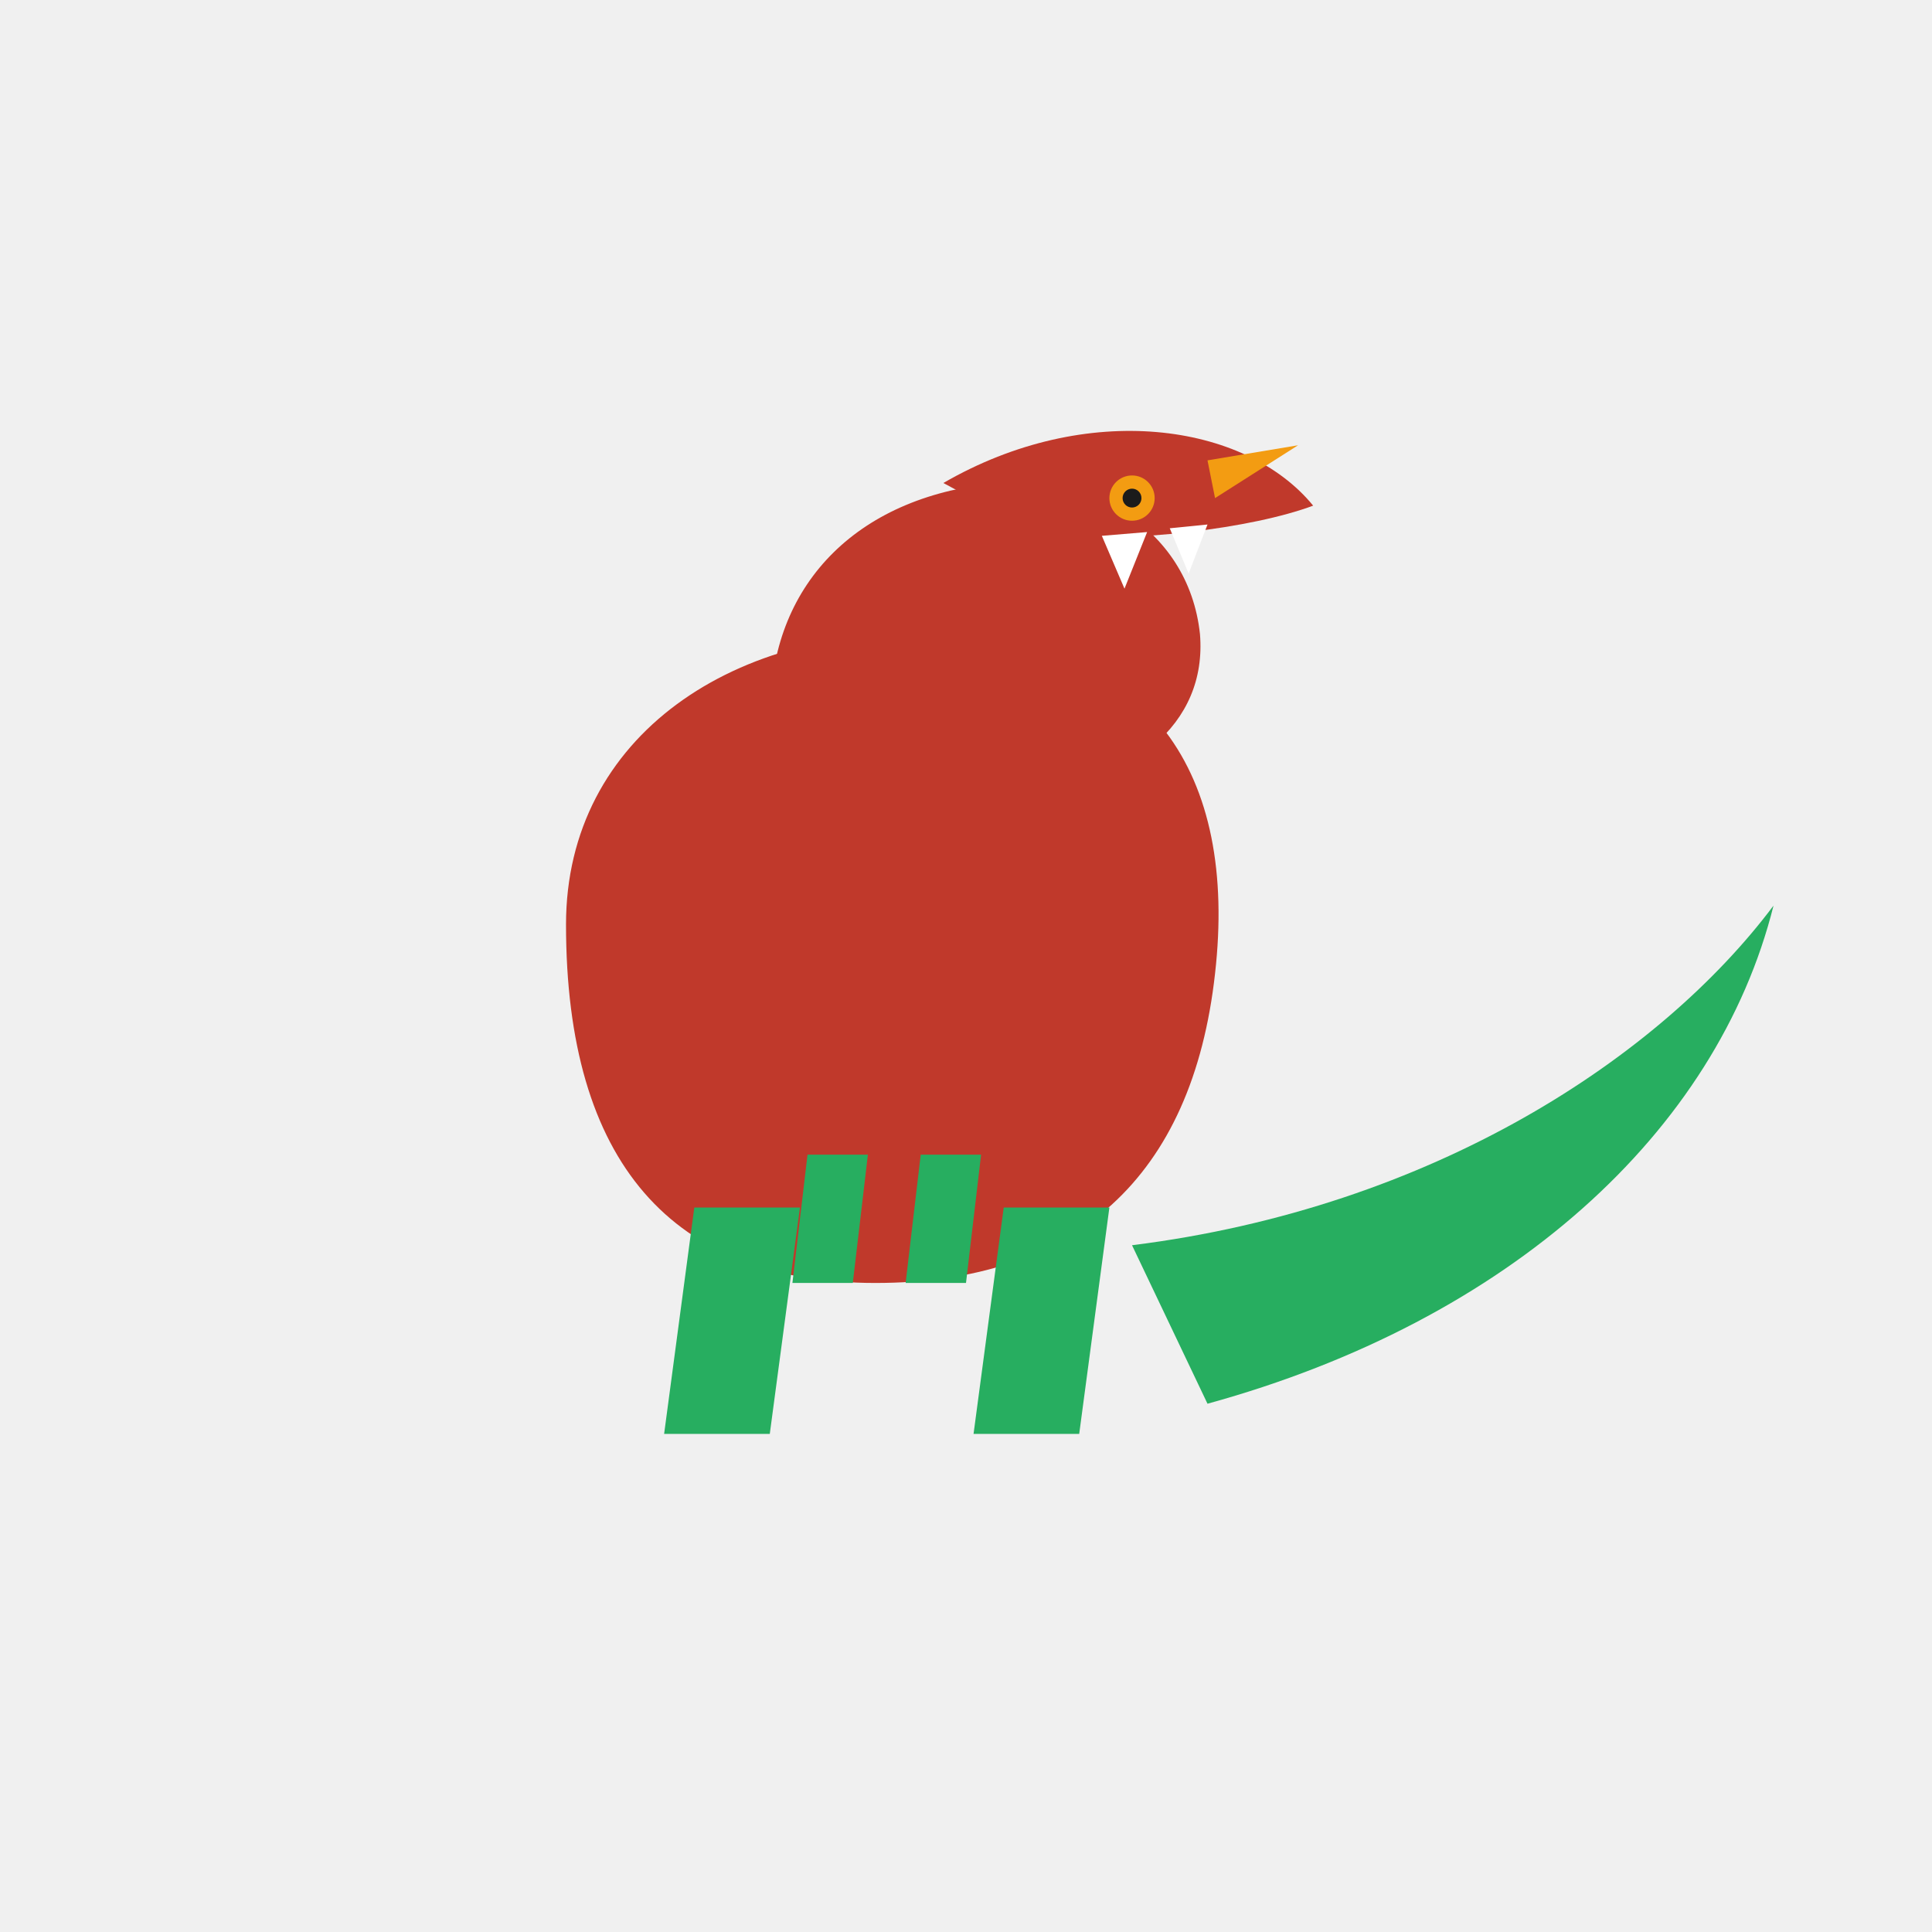
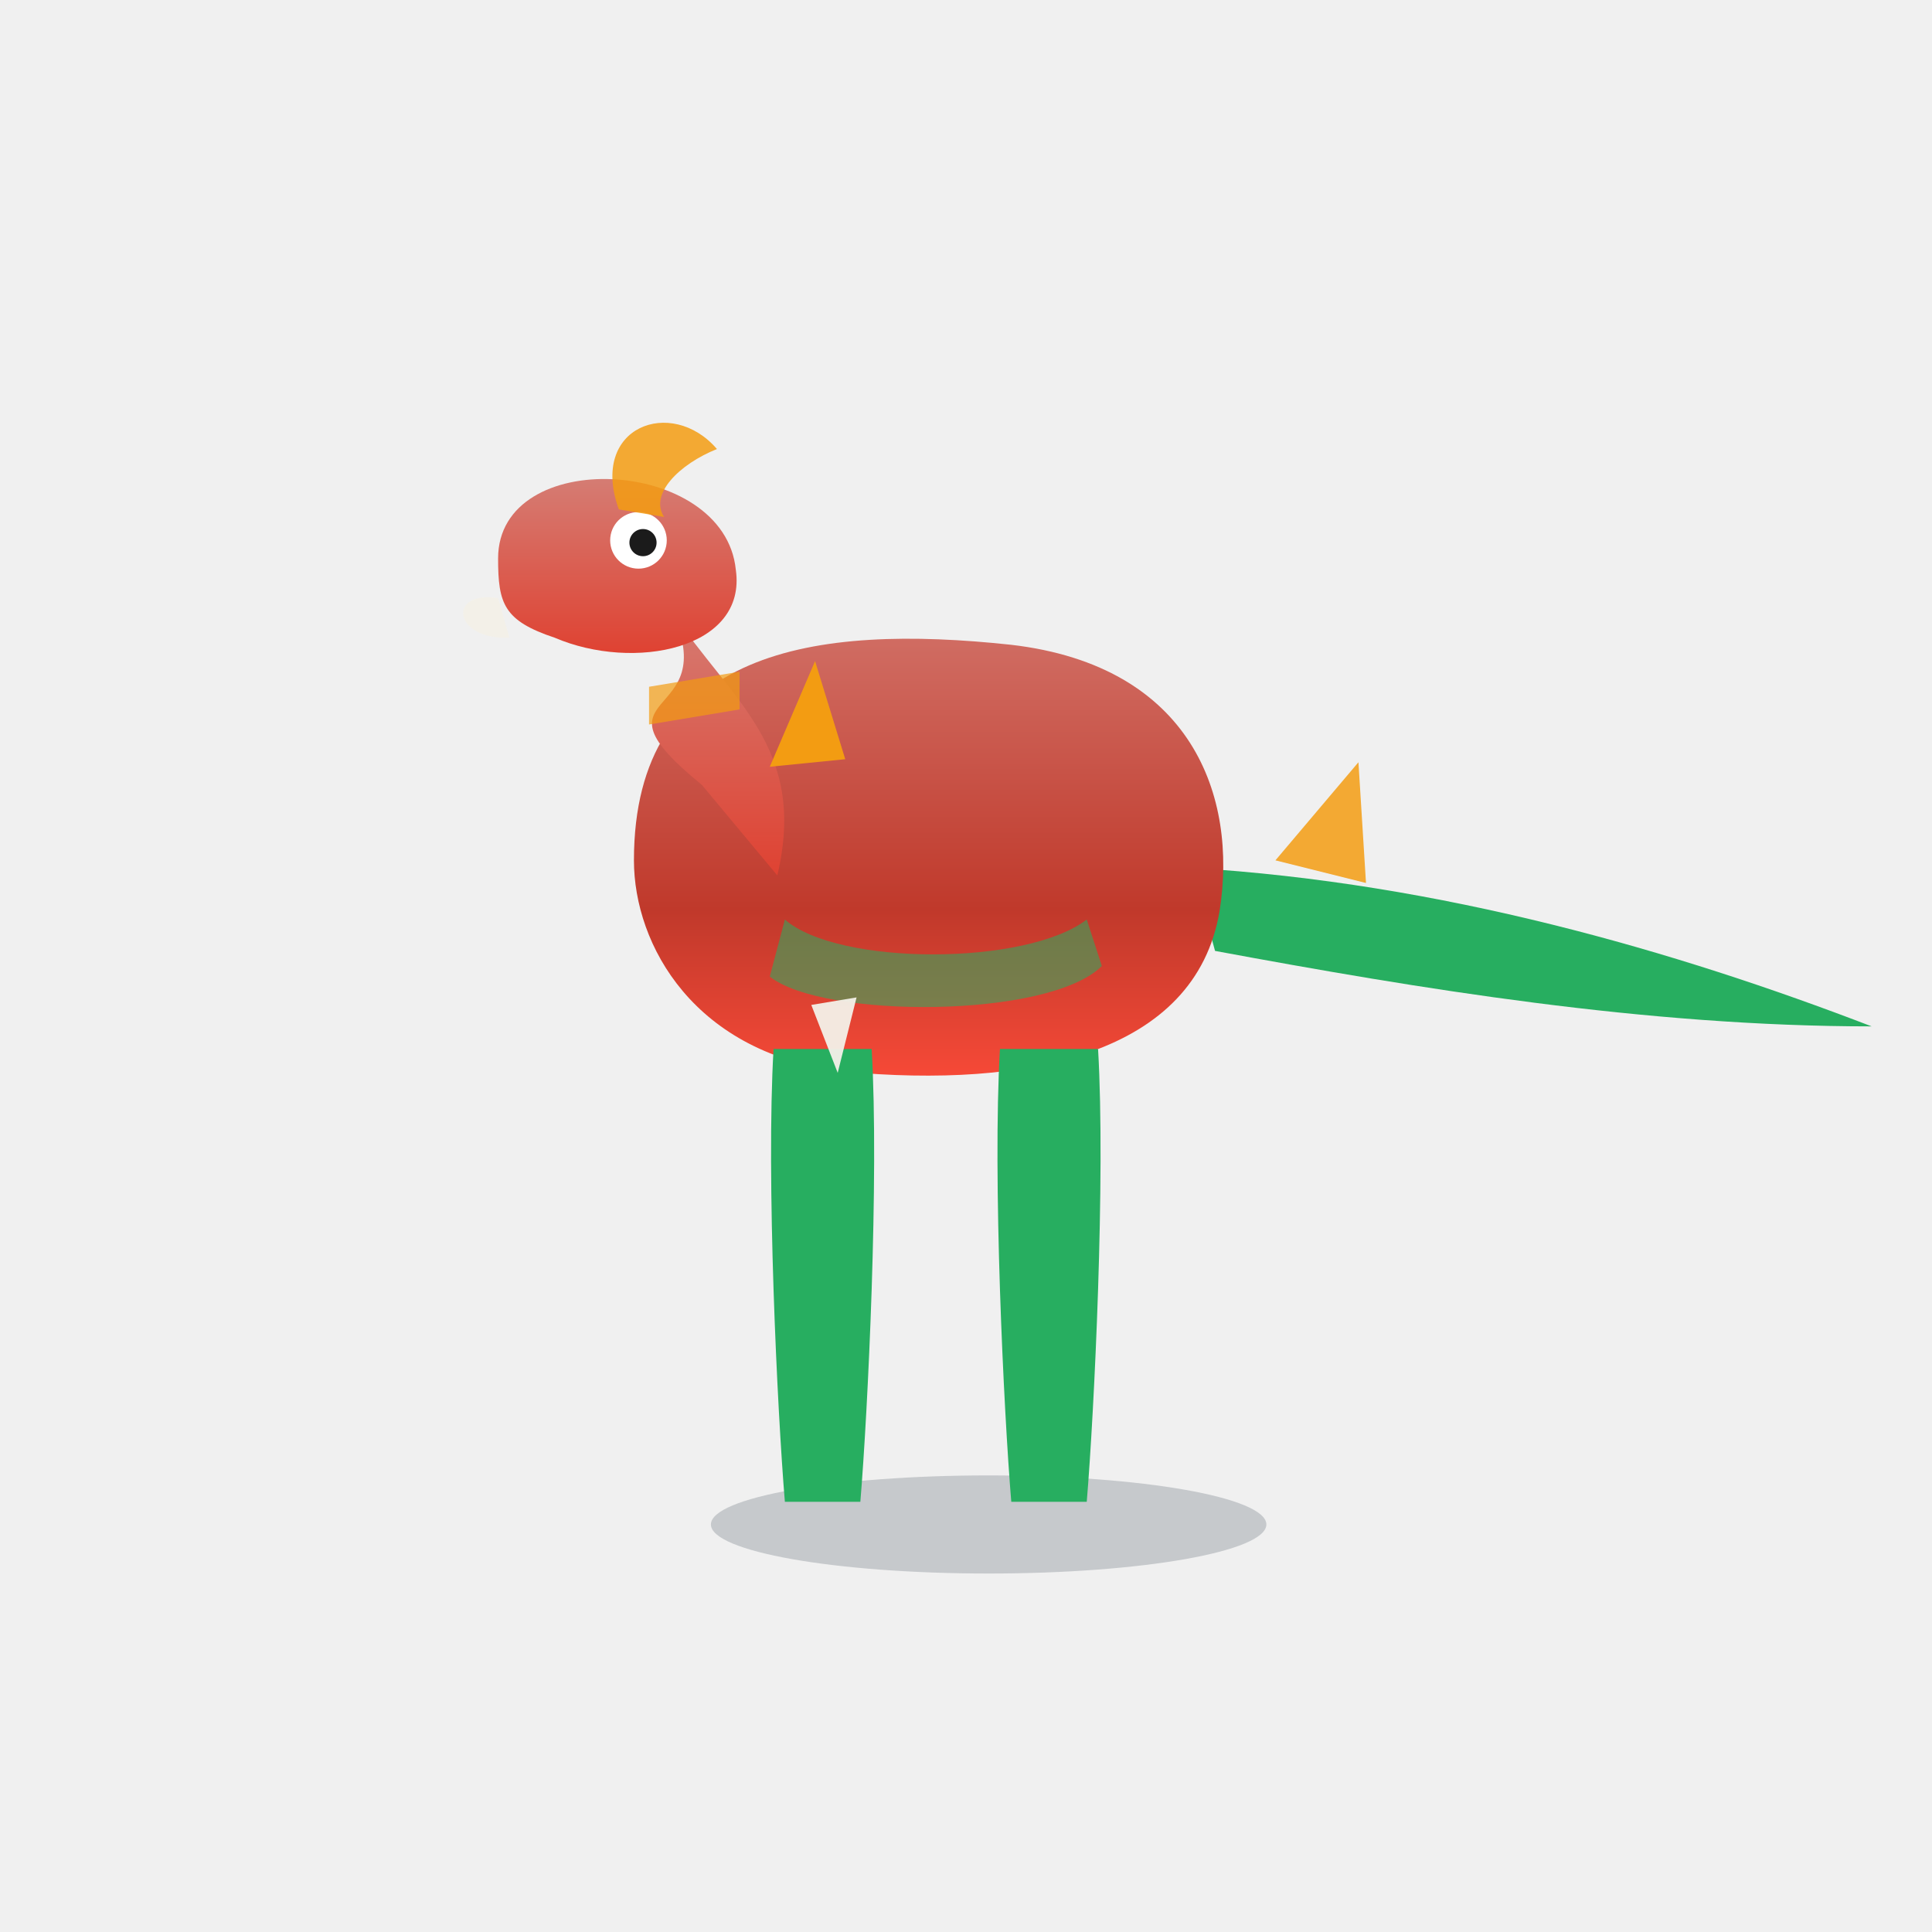
<svg xmlns="http://www.w3.org/2000/svg" viewBox="0 0 512 512" width="512" height="512" fill="none" role="img" aria-label="dino-tyrannosaurus-scout">
-   <g transform="translate(0 0) rotate(0 256 280)">
-     <path d="M300 330 C 380 320 440 280 470 240 C 455 300 400 350 320 372 Z" fill="#27ae60" />
-     <path d="M150 245 C 150 195 195 165 250 168 C 305 170 328 205 322 258 C 316 312 285 340 232 340 C 178 340 150 308 150 245 Z" fill="#c0392b" />
-     <path d="M205 200 C 200 165 218 138 252 130 C 288 122 315 140 318 168 C 320 192 300 208 268 212 Z" fill="#c0392b" />
-     <path d="M250 128 C 288 106 330 112 348 134 C 332 140 300 144 276 142 Z" fill="#c0392b" />
-     <path d="M320 122 L 344 118 L 322 132 Z" fill="#f39c12" />
-     <circle cx="300" cy="132" r="6" fill="#f39c12" />
-     <circle cx="300" cy="132" r="2.5" fill="#1b1b1b" />
-     <path d="M292 142 L 298 156 L 304 141 Z" fill="#ffffff" />
-     <path d="M310 140 L 315 152 L 320 139 Z" fill="#ffffff" />
-     <path d="M184 320 L 176 380 L 204 380 L 212 320 Z" fill="#27ae60" transform="translate(0 0)" />
-     <path d="M266 320 L 258 380 L 286 380 L 294 320 Z" fill="#27ae60" transform="translate(0 0)" />
-     <path d="M214 306 L 210 340 L 226 340 L 230 306 Z" fill="#27ae60" />
-     <path d="M244 306 L 240 340 L 256 340 L 260 306 Z" fill="#27ae60" />
+   <defs>
+     <linearGradient id="gb-dino-tyrannosaurus-scout" x1="0" y1="0" x2="0" y2="1">
+       <stop offset="0" stop-color="#d06c62" />
+       <stop offset="0.62" stop-color="#c0392b" />
+       <stop offset="1" stop-color="#f64937" />
+     </linearGradient>
+     <linearGradient id="gh-dino-tyrannosaurus-scout" x1="0" y1="0" x2="0" y2="1">
+       <stop offset="0" stop-color="#d57c73" />
+       <stop offset="1" stop-color="#df4232" />
+     </linearGradient>
+   </defs>
+   <g transform="translate(0 0) rotate(0 248 228)">
+     <ellipse cx="262" cy="404" rx="73.6" ry="13" fill="#0b1b2a" fill-opacity="0.18" />
+     <path d="M 316 230 C 382 234, 444 252, 496 272 C 436 272, 376 262, 322 252 Z" fill="#27ae60" />
+     <path d="M 168 228 C 168 172, 216 165.28, 268 170.88 C 316 176.48, 328 211.2, 323.2 241.44 C 316.8 279.52, 272 288.48, 224 284 C 184 279.52, 168 250.4, 168 228 Z" fill="url(#gb-dino-tyrannosaurus-scout)" />
+     <path d="M 186 208 C 154 182, 192 192, 178 162 C 194 186, 214 198, 206 232 Z" fill="url(#gh-dino-tyrannosaurus-scout)" />
+     <path d="M 132 148 C 132 118, 192 121, 195 151 C 198 172, 168 178, 147 169 C 133.5 164.5, 132 160, 132 148 Z" fill="url(#gh-dino-tyrannosaurus-scout)" />
+     <path d="M 132 158.5 C 118.5 156.4, 120 169.6, 135 169 Z" fill="#f4f1e8" fill-opacity="0.95" />
+     <path d="M 161.7 143.2 a 7.5 7.5 0 1 0 15 0 a 7.5 7.5 0 1 0 -15 0 Z" fill="#ffffff" />
+     <path d="M 166.8 143.8 a 3.6 3.6 0 1 0 7.2 0 a 3.6 3.6 0 1 0 -7.2 0 Z" fill="#1b1b1b" />
+     <path d="M 205 278 C 203 312, 206 374, 208 398 L 228 398 C 230 374, 233 312, 231 278 Z" fill="#27ae60" />
+     <path d="M 265 278 C 263 312, 266 374, 268 398 L 288 398 C 290 374, 293 312, 291 278 Z" fill="#27ae60" />
+     <path d="M 204 258.8 C 218 270, 278 270, 292 256 L 288 243.68 C 272 256, 222 256, 208 243.68 Z" fill="#27ae60" fill-opacity="0.55" />
+     <path d="M 338 228 L 360 202 L 362 234 Z" fill="#f39c12" fill-opacity="0.85" />
+     <path d="M 204 203.2 L 216 175.2 L 224 201.2 Z" fill="#f39c12" />
+     <path d="M 164 135 C 156 113, 178 105, 190 119 C 180 123, 172 131, 176 137 Z" fill="#f39c12" fill-opacity="0.85" />
+     <path d="M 172 182 L 196 178 L 196 188 L 172 192 Z" fill="#f39c12" fill-opacity="0.7" />
+     <path d="M 215 266.32 L 222 284.32 L 227 264.32 Z" fill="#f4f1e8" fill-opacity="0.95" />
  </g>
</svg>
